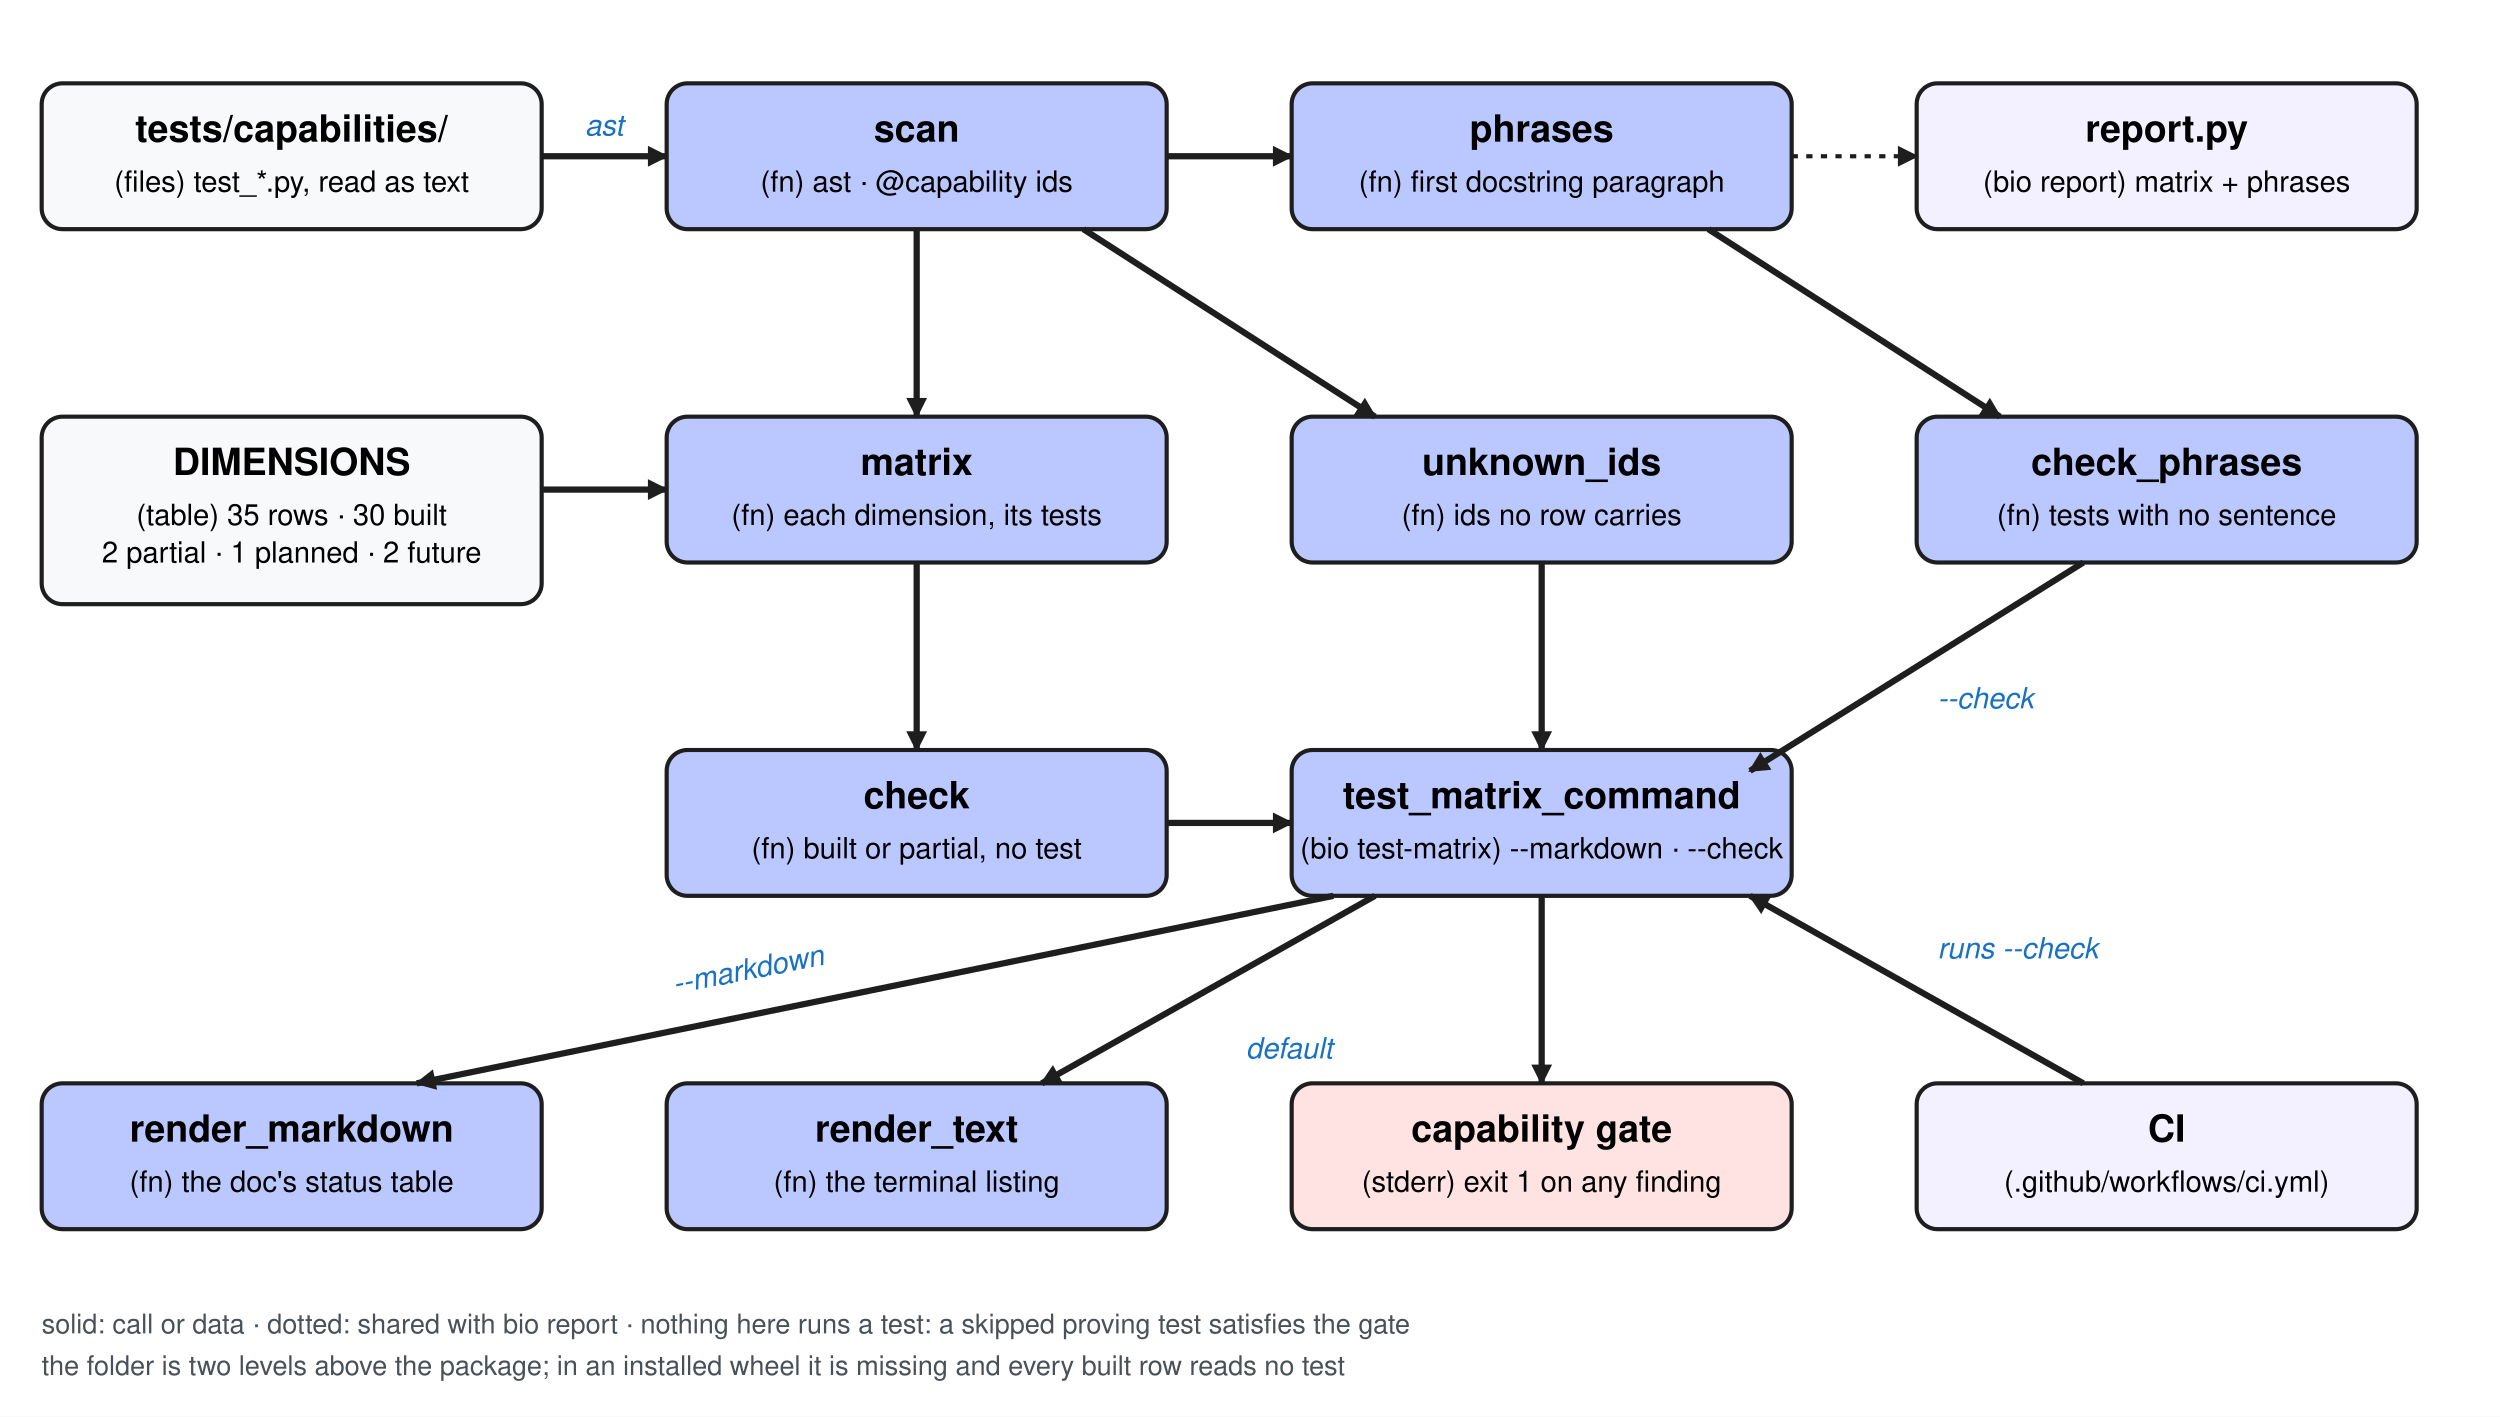
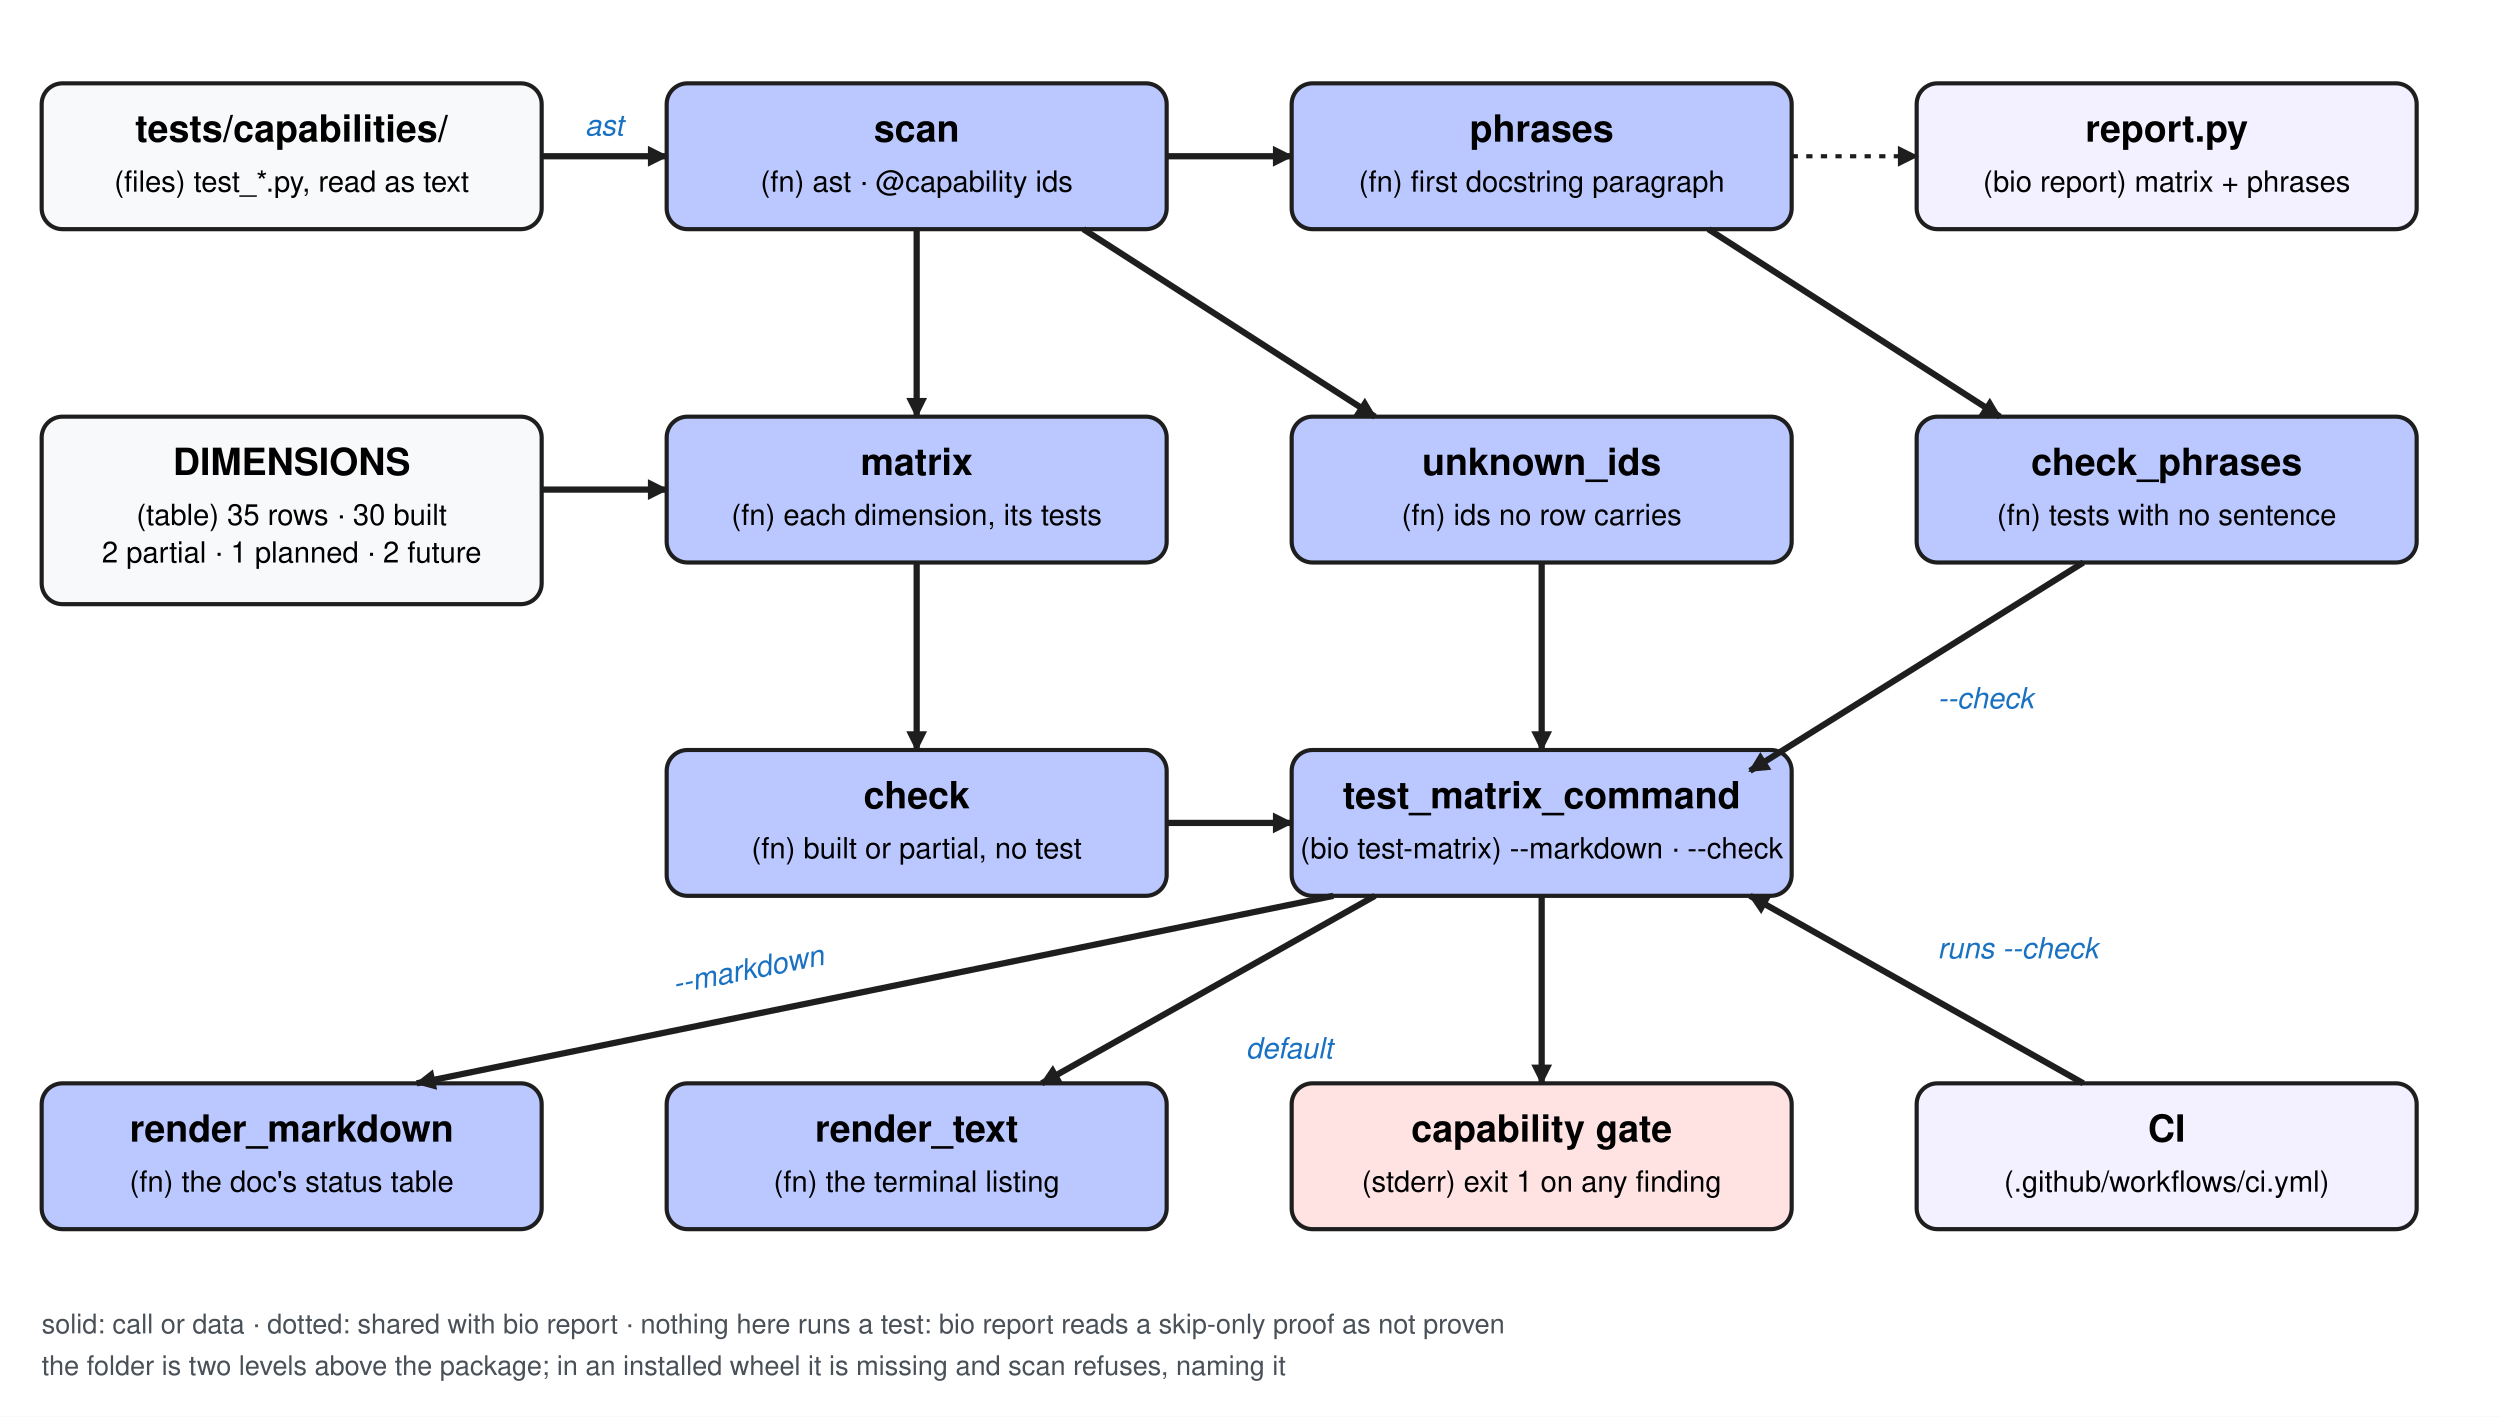
<svg xmlns="http://www.w3.org/2000/svg" width="2400" height="1360" viewBox="0 0 1200 680" font-family="Helvetica, Arial, sans-serif">
  <defs>
    <marker id="arrowhead" viewBox="0 0 10 10" refX="9" refY="5" markerUnits="userSpaceOnUse" markerWidth="10" markerHeight="10" orient="auto-start-reverse">
      <polygon id="arrowhead-shape" points="0,0 10,5 0,10" fill="#1e1e1e" />
    </marker>
  </defs>
  <rect id="bg" x="0" y="0" width="1200" height="680" fill="#ffffff" />
  <g id="n-tests">
    <rect id="n-tests-box" x="20" y="40" width="240" height="70" rx="10" fill="#f8f9fa" stroke="#1e1e1e" stroke-width="2" />
    <text id="n-tests-name" x="140.0" y="68" font-size="18" font-weight="600" text-anchor="middle">tests/capabilities/</text>
    <text id="n-tests-kind" x="140.0" y="92" font-size="14" text-anchor="middle">(files) test_*.py, read as text</text>
  </g>
  <g id="n-scan">
    <rect id="n-scan-box" x="320" y="40" width="240" height="70" rx="10" fill="#bac8ff" stroke="#1e1e1e" stroke-width="2" />
    <text id="n-scan-name" x="440.0" y="68" font-size="18" font-weight="600" text-anchor="middle">scan</text>
    <text id="n-scan-kind" x="440.0" y="92" font-size="14" text-anchor="middle">(fn) ast · @capability ids</text>
  </g>
  <g id="n-phr">
    <rect id="n-phr-box" x="620" y="40" width="240" height="70" rx="10" fill="#bac8ff" stroke="#1e1e1e" stroke-width="2" />
    <text id="n-phr-name" x="740.0" y="68" font-size="18" font-weight="600" text-anchor="middle">phrases</text>
    <text id="n-phr-kind" x="740.0" y="92" font-size="14" text-anchor="middle">(fn) first docstring paragraph</text>
  </g>
  <g id="n-dims">
    <rect id="n-dims-box" x="20" y="200" width="240" height="90" rx="10" fill="#f8f9fa" stroke="#1e1e1e" stroke-width="2" />
    <text id="n-dims-name" x="140.0" y="228" font-size="18" font-weight="600" text-anchor="middle">DIMENSIONS</text>
    <text id="n-dims-kind" x="140.0" y="252" font-size="14" text-anchor="middle">(table) 35 rows · 30 built</text>
    <text id="n-dims-kind2" x="140.0" y="270" font-size="14" text-anchor="middle">2 partial · 1 planned · 2 future</text>
  </g>
  <g id="n-mat">
    <rect id="n-mat-box" x="320" y="200" width="240" height="70" rx="10" fill="#bac8ff" stroke="#1e1e1e" stroke-width="2" />
    <text id="n-mat-name" x="440.0" y="228" font-size="18" font-weight="600" text-anchor="middle">matrix</text>
    <text id="n-mat-kind" x="440.0" y="252" font-size="14" text-anchor="middle">(fn) each dimension, its tests</text>
  </g>
  <g id="n-unk">
    <rect id="n-unk-box" x="620" y="200" width="240" height="70" rx="10" fill="#bac8ff" stroke="#1e1e1e" stroke-width="2" />
    <text id="n-unk-name" x="740.0" y="228" font-size="18" font-weight="600" text-anchor="middle">unknown_ids</text>
    <text id="n-unk-kind" x="740.0" y="252" font-size="14" text-anchor="middle">(fn) ids no row carries</text>
  </g>
  <g id="n-und">
    <rect id="n-und-box" x="920" y="200" width="240" height="70" rx="10" fill="#bac8ff" stroke="#1e1e1e" stroke-width="2" />
    <text id="n-und-name" x="1040.0" y="228" font-size="18" font-weight="600" text-anchor="middle">check_phrases</text>
    <text id="n-und-kind" x="1040.0" y="252" font-size="14" text-anchor="middle">(fn) tests with no sentence</text>
  </g>
  <g id="n-chk">
    <rect id="n-chk-box" x="320" y="360" width="240" height="70" rx="10" fill="#bac8ff" stroke="#1e1e1e" stroke-width="2" />
    <text id="n-chk-name" x="440.0" y="388" font-size="18" font-weight="600" text-anchor="middle">check</text>
    <text id="n-chk-kind" x="440.0" y="412" font-size="14" text-anchor="middle">(fn) built or partial, no test</text>
  </g>
  <g id="n-cmd">
    <rect id="n-cmd-box" x="620" y="360" width="240" height="70" rx="10" fill="#bac8ff" stroke="#1e1e1e" stroke-width="2" />
    <text id="n-cmd-name" x="740.0" y="388" font-size="18" font-weight="600" text-anchor="middle">test_matrix_command</text>
    <text id="n-cmd-kind" x="740.0" y="412" font-size="14" text-anchor="middle">(bio test-matrix) --markdown · --check</text>
  </g>
  <g id="n-report">
    <rect id="n-report-box" x="920" y="40" width="240" height="70" rx="10" fill="#f3f0ff" stroke="#1e1e1e" stroke-width="2" />
    <text id="n-report-name" x="1040.0" y="68" font-size="18" font-weight="600" text-anchor="middle">report.py</text>
    <text id="n-report-kind" x="1040.0" y="92" font-size="14" text-anchor="middle">(bio report) matrix + phrases</text>
  </g>
  <g id="n-rmd">
    <rect id="n-rmd-box" x="20" y="520" width="240" height="70" rx="10" fill="#bac8ff" stroke="#1e1e1e" stroke-width="2" />
    <text id="n-rmd-name" x="140.0" y="548" font-size="18" font-weight="600" text-anchor="middle">render_markdown</text>
    <text id="n-rmd-kind" x="140.0" y="572" font-size="14" text-anchor="middle">(fn) the doc's status table</text>
  </g>
  <g id="n-rtx">
    <rect id="n-rtx-box" x="320" y="520" width="240" height="70" rx="10" fill="#bac8ff" stroke="#1e1e1e" stroke-width="2" />
    <text id="n-rtx-name" x="440.0" y="548" font-size="18" font-weight="600" text-anchor="middle">render_text</text>
    <text id="n-rtx-kind" x="440.0" y="572" font-size="14" text-anchor="middle">(fn) the terminal listing</text>
  </g>
  <g id="n-gate">
    <rect id="n-gate-box" x="620" y="520" width="240" height="70" rx="10" fill="#ffe3e3" stroke="#1e1e1e" stroke-width="2" />
    <text id="n-gate-name" x="740.0" y="548" font-size="18" font-weight="600" text-anchor="middle">capability gate</text>
    <text id="n-gate-kind" x="740.0" y="572" font-size="14" text-anchor="middle">(stderr) exit 1 on any finding</text>
  </g>
  <g id="n-ci">
    <rect id="n-ci-box" x="920" y="520" width="240" height="70" rx="10" fill="#f3f0ff" stroke="#1e1e1e" stroke-width="2" />
    <text id="n-ci-name" x="1040.0" y="548" font-size="18" font-weight="600" text-anchor="middle">CI</text>
    <text id="n-ci-kind" x="1040.0" y="572" font-size="14" text-anchor="middle">(.github/workflows/ci.yml)</text>
  </g>
  <line id="e-tests-scan" x1="260" y1="75" x2="320" y2="75" stroke="#1e1e1e" stroke-width="3" marker-end="url(#arrowhead)" />
  <text id="l-tests-scan" x="290" y="65" font-size="14" fill="#1971c2" font-style="italic" text-anchor="middle">ast</text>
  <line id="e-scan-phr" x1="560" y1="75" x2="620" y2="75" stroke="#1e1e1e" stroke-width="3" marker-end="url(#arrowhead)" />
  <line id="e-scan-mat" x1="440" y1="110" x2="440" y2="200" stroke="#1e1e1e" stroke-width="3" marker-end="url(#arrowhead)" />
  <line id="e-dims-mat" x1="260" y1="235" x2="320" y2="235" stroke="#1e1e1e" stroke-width="3" marker-end="url(#arrowhead)" />
  <line id="e-scan-unk" x1="520" y1="110" x2="660" y2="200" stroke="#1e1e1e" stroke-width="3" marker-end="url(#arrowhead)" />
  <line id="e-phr-und" x1="820" y1="110" x2="960" y2="200" stroke="#1e1e1e" stroke-width="3" marker-end="url(#arrowhead)" />
  <line id="e-mat-chk" x1="440" y1="270" x2="440" y2="360" stroke="#1e1e1e" stroke-width="3" marker-end="url(#arrowhead)" />
  <line id="e-chk-cmd" x1="560" y1="395" x2="620" y2="395" stroke="#1e1e1e" stroke-width="3" marker-end="url(#arrowhead)" />
  <line id="e-unk-cmd" x1="740" y1="270" x2="740" y2="360" stroke="#1e1e1e" stroke-width="3" marker-end="url(#arrowhead)" />
  <line id="e-und-cmd" x1="1000" y1="270" x2="840" y2="370" stroke="#1e1e1e" stroke-width="3" marker-end="url(#arrowhead)" />
  <text id="l-und-cmd" x="930" y="340" font-size="14" fill="#1971c2" font-style="italic" text-anchor="start">--check</text>
  <line id="e-phr-report" x1="860" y1="75" x2="920" y2="75" stroke="#1e1e1e" stroke-width="2" stroke-dasharray="3 4" marker-end="url(#arrowhead)" />
  <line id="e-cmd-rmd" x1="640" y1="430" x2="200" y2="520" stroke="#1e1e1e" stroke-width="3" marker-end="url(#arrowhead)" />
  <text id="l-cmd-rmd" x="360" y="470" font-size="14" fill="#1971c2" font-style="italic" text-anchor="middle" transform="rotate(-11 360 470)">--markdown</text>
  <line id="e-cmd-rtx" x1="660" y1="430" x2="500" y2="520" stroke="#1e1e1e" stroke-width="3" marker-end="url(#arrowhead)" />
  <text id="l-cmd-rtx" x="598" y="508" font-size="14" fill="#1971c2" font-style="italic" text-anchor="start">default</text>
  <line id="e-cmd-gate" x1="740" y1="430" x2="740" y2="520" stroke="#1e1e1e" stroke-width="3" marker-end="url(#arrowhead)" />
  <line id="e-ci-cmd" x1="1000" y1="520" x2="840" y2="430" stroke="#1e1e1e" stroke-width="3" marker-end="url(#arrowhead)" />
  <text id="l-ci-cmd" x="930" y="460" font-size="14" fill="#1971c2" font-style="italic" text-anchor="start">runs --check</text>
-   <text id="t-legend" x="20" y="640" font-size="13" fill="#495057" text-anchor="start" xml:space="preserve">solid: call or data · dotted: shared with bio report · nothing here runs a test: a skipped proving test satisfies the gate</text>
-   <text id="t-legend2" x="20" y="660" font-size="13" fill="#495057" text-anchor="start" xml:space="preserve">the folder is two levels above the package; in an installed wheel it is missing and every built row reads no test</text>
+   <text id="t-legend" x="20" y="640" font-size="13" fill="#495057" text-anchor="start" xml:space="preserve">solid: call or data · dotted: shared with bio report · nothing here runs a test: bio report reads a skip-only proof as not proven</text>
+   <text id="t-legend2" x="20" y="660" font-size="13" fill="#495057" text-anchor="start" xml:space="preserve">the folder is two levels above the package; in an installed wheel it is missing and scan refuses, naming it</text>
</svg>
